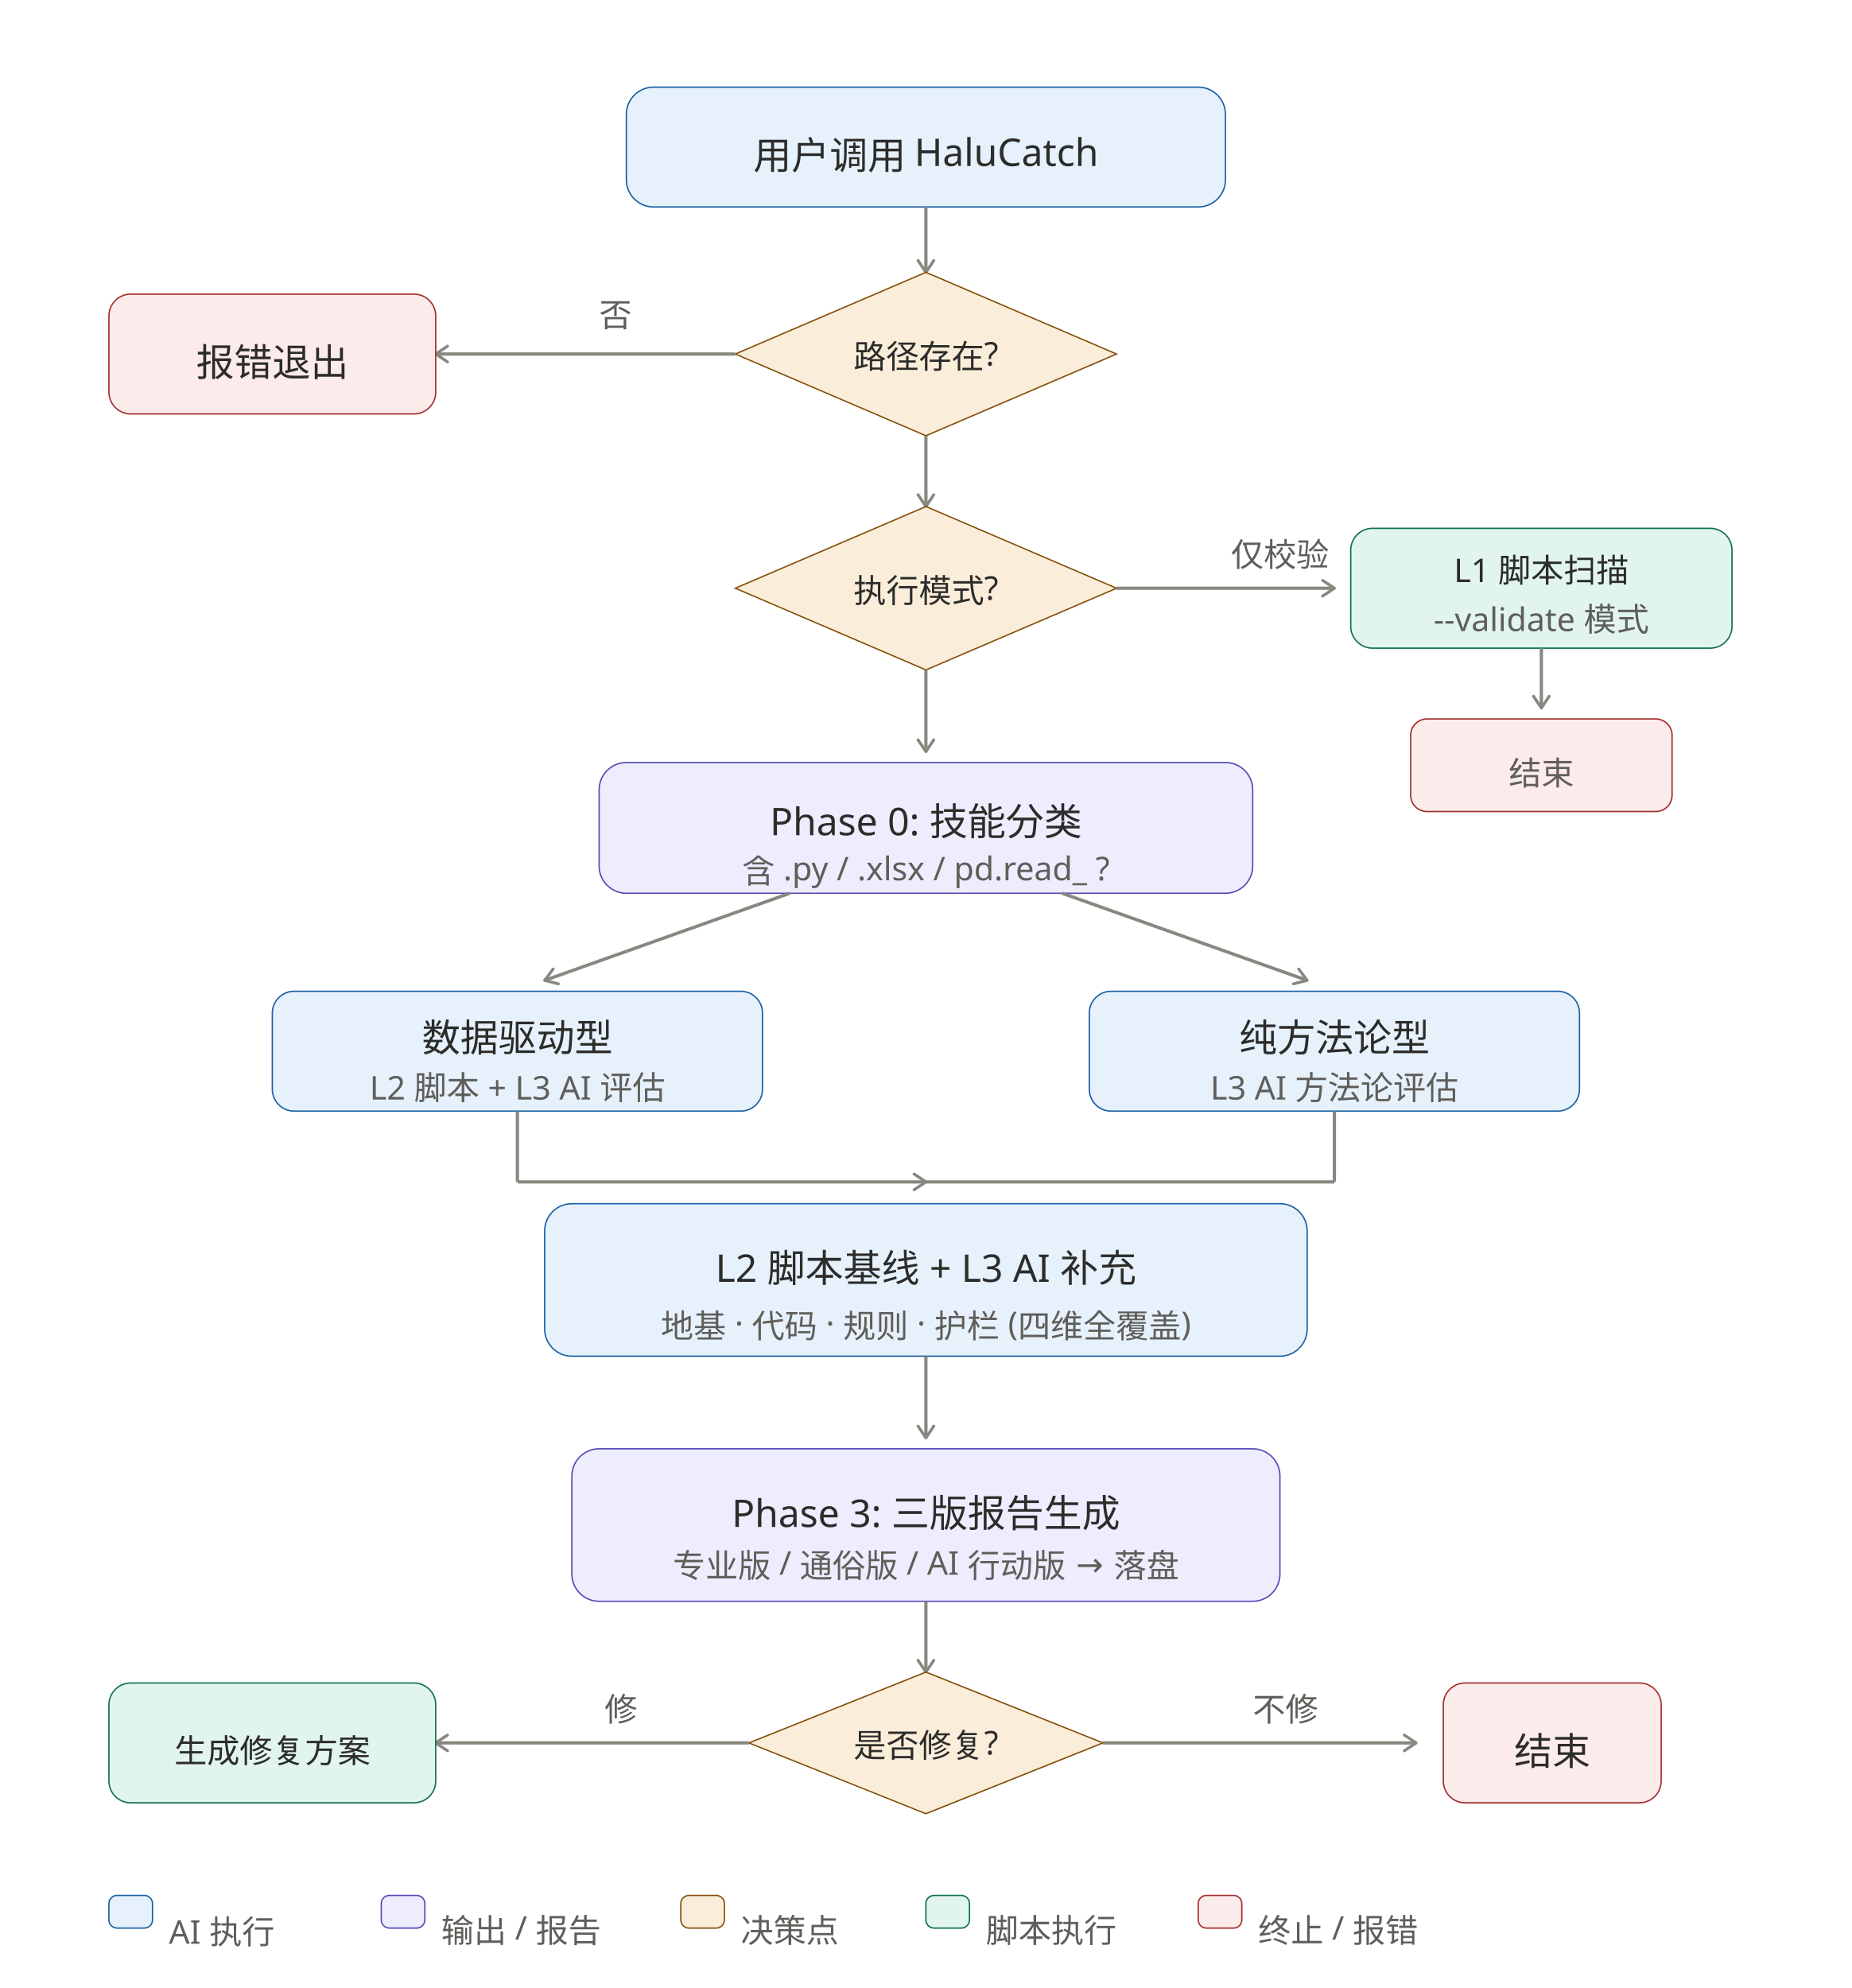
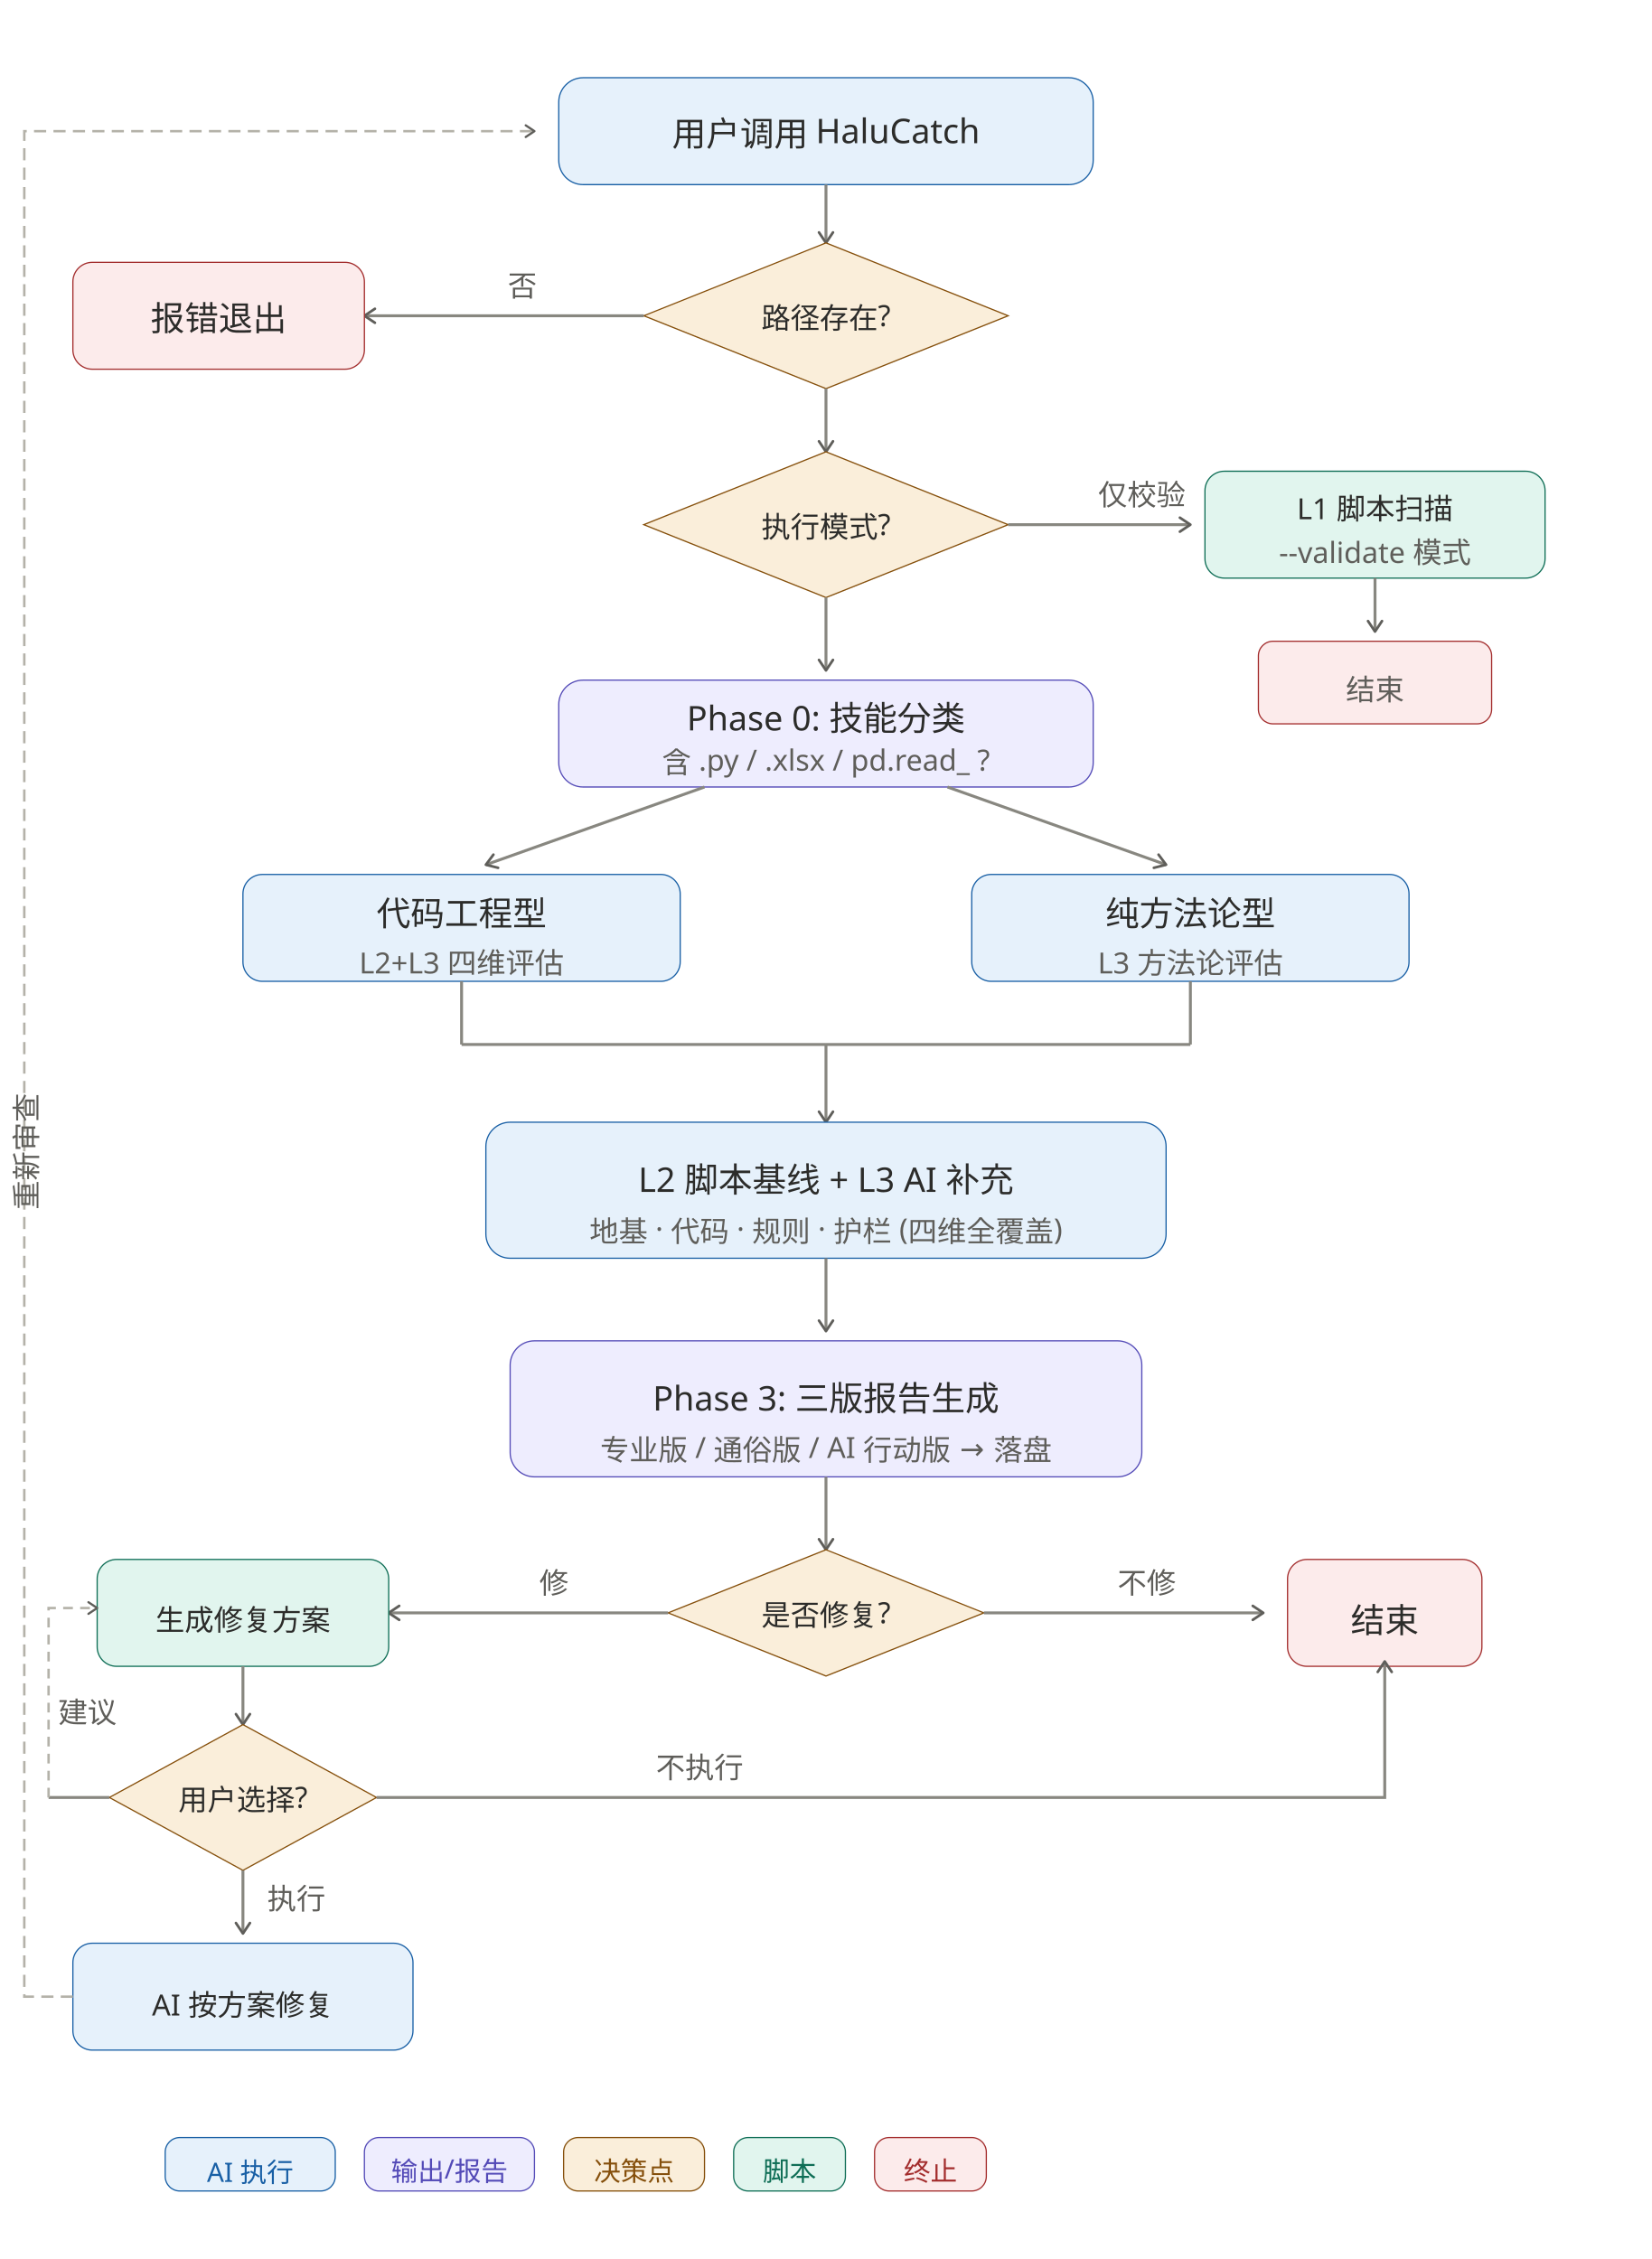
- <svg xmlns="http://www.w3.org/2000/svg" viewBox="0 0 680 730" role="img" aria-label="HaluCatch 执行决策流程图">
+ <svg xmlns="http://www.w3.org/2000/svg" viewBox="0 0 680 930" role="img" aria-label="HaluCatch 执行决策流程图">
  <defs>
    <marker id="arrow" viewBox="0 0 10 10" refX="8" refY="5" markerWidth="6" markerHeight="6" orient="auto-start-reverse">
-       <path d="M2 1L8 5L2 9" fill="none" stroke="#888780" stroke-width="1.5" stroke-linecap="round" stroke-linejoin="round" />
+       <path d="M2 1L8 5L2 9" fill="none" stroke="#5F5E5A" stroke-width="1.5" stroke-linecap="round" stroke-linejoin="round" />
    </marker>
    <style>
-       .t { font-family: system-ui, sans-serif; font-size: 14px; fill: #2C2C2A; }
+       .t  { font-family: system-ui, sans-serif; font-size: 14px; fill: #2C2C2A; }
      .ts { font-family: system-ui, sans-serif; font-size: 12px; fill: #5F5E5A; }
      .th { font-family: system-ui, sans-serif; font-size: 14px; font-weight: 500; fill: #2C2C2A; }
      .ths { font-family: system-ui, sans-serif; font-size: 12px; font-weight: 500; fill: #2C2C2A; }
      .edge { fill: none; stroke: #888780; stroke-width: 1.2; }
+       .edge-dash { fill: none; stroke: #B4B2A9; stroke-width: 0.8; stroke-dasharray: 4 3; }
    </style>
  </defs>
  <rect x="230" y="32" width="220" height="44" rx="10" fill="#E6F1FB" stroke="#185FA5" stroke-width="0.5" />
-   <text class="th" x="340" y="56" text-anchor="middle" dominant-baseline="central">用户调用 HaluCatch</text>
+   <text class="th" x="340" y="54" text-anchor="middle" dominant-baseline="central">用户调用 HaluCatch</text>
  <line class="edge" x1="340" y1="76" x2="340" y2="100" marker-end="url(#arrow)" />
-   <polygon points="340,100 410,130 340,160 270,130" fill="#FAEEDA" stroke="#854F0B" stroke-width="0.5" />
+   <polygon points="340,100 415,130 340,160 265,130" fill="#FAEEDA" stroke="#854F0B" stroke-width="0.5" />
  <text class="ths" x="340" y="130" text-anchor="middle" dominant-baseline="central">路径存在?</text>
-   <line class="edge" x1="270" y1="130" x2="160" y2="130" marker-end="url(#arrow)" />
-   <text class="ts" x="220" y="120">否</text>
-   <rect x="40" y="108" width="120" height="44" rx="8" fill="#FCEBEB" stroke="#A32D2D" stroke-width="0.5" />
-   <text class="th" x="100" y="132" text-anchor="middle" dominant-baseline="central">报错退出</text>
+   <line class="edge" x1="265" y1="130" x2="150" y2="130" marker-end="url(#arrow)" />
+   <rect x="30" y="108" width="120" height="44" rx="8" fill="#FCEBEB" stroke="#A32D2D" stroke-width="0.5" />
+   <text class="th" x="90" y="130" text-anchor="middle" dominant-baseline="central">报错退出</text>
+   <text class="ts" x="215" y="122" text-anchor="middle">否</text>
  <line class="edge" x1="340" y1="160" x2="340" y2="186" marker-end="url(#arrow)" />
-   <polygon points="340,186 410,216 340,246 270,216" fill="#FAEEDA" stroke="#854F0B" stroke-width="0.5" />
+   <polygon points="340,186 415,216 340,246 265,216" fill="#FAEEDA" stroke="#854F0B" stroke-width="0.5" />
  <text class="ths" x="340" y="216" text-anchor="middle" dominant-baseline="central">执行模式?</text>
-   <line class="edge" x1="410" y1="216" x2="490" y2="216" marker-end="url(#arrow)" />
+   <line class="edge" x1="415" y1="216" x2="490" y2="216" marker-end="url(#arrow)" />
  <text class="ts" x="452" y="208">仅校验</text>
  <rect x="496" y="194" width="140" height="44" rx="8" fill="#E1F5EE" stroke="#0F6E56" stroke-width="0.5" />
  <text class="ths" x="566" y="208" text-anchor="middle" dominant-baseline="central">L1 脚本扫描</text>
  <text class="ts" x="566" y="226" text-anchor="middle" dominant-baseline="central" fill="#0F6E56">--validate 模式</text>
  <line class="edge" x1="566" y1="238" x2="566" y2="260" marker-end="url(#arrow)" />
  <rect x="518" y="264" width="96" height="34" rx="6" fill="#FCEBEB" stroke="#A32D2D" stroke-width="0.5" />
  <text class="ts" x="566" y="283" text-anchor="middle" dominant-baseline="central">结束</text>
  <line class="edge" x1="340" y1="246" x2="340" y2="276" marker-end="url(#arrow)" />
-   <rect x="220" y="280" width="240" height="48" rx="10" fill="#EEEDFE" stroke="#534AB7" stroke-width="0.5" />
-   <text class="th" x="340" y="300" text-anchor="middle" dominant-baseline="central">Phase 0: 技能分类</text>
-   <text class="ts" x="340" y="319" text-anchor="middle" dominant-baseline="central" fill="#534AB7">含 .py / .xlsx / pd.read_ ?</text>
-   <line class="edge" x1="290" y1="328" x2="200" y2="360" marker-end="url(#arrow)" />
-   <line class="edge" x1="390" y1="328" x2="480" y2="360" marker-end="url(#arrow)" />
-   <rect x="100" y="364" width="180" height="44" rx="8" fill="#E6F1FB" stroke="#185FA5" stroke-width="0.5" />
-   <text class="th" x="190" y="380" text-anchor="middle" dominant-baseline="central">数据驱动型</text>
-   <text class="ts" x="190" y="398" text-anchor="middle" dominant-baseline="central" fill="#185FA5">L2 脚本 + L3 AI 评估</text>
-   <rect x="400" y="364" width="180" height="44" rx="8" fill="#E6F1FB" stroke="#185FA5" stroke-width="0.5" />
-   <text class="th" x="490" y="380" text-anchor="middle" dominant-baseline="central">纯方法论型</text>
-   <text class="ts" x="490" y="398" text-anchor="middle" dominant-baseline="central" fill="#185FA5">L3 AI 方法论评估</text>
-   <line class="edge" x1="190" y1="408" x2="190" y2="434" />
-   <line class="edge" x1="190" y1="434" x2="340" y2="434" marker-end="url(#arrow)" />
-   <line class="edge" x1="490" y1="408" x2="490" y2="434" />
-   <line class="edge" x1="490" y1="434" x2="340" y2="434" />
-   <rect x="200" y="442" width="280" height="56" rx="10" fill="#E6F1FB" stroke="#185FA5" stroke-width="0.5" />
-   <text class="th" x="340" y="464" text-anchor="middle" dominant-baseline="central">L2 脚本基线 + L3 AI 补充</text>
-   <text class="ts" x="340" y="486" text-anchor="middle" dominant-baseline="central" fill="#5F5E5A">地基 · 代码 · 规则 · 护栏 (四维全覆盖)</text>
-   <line class="edge" x1="340" y1="498" x2="340" y2="528" marker-end="url(#arrow)" />
-   <rect x="210" y="532" width="260" height="56" rx="10" fill="#EEEDFE" stroke="#534AB7" stroke-width="0.5" />
-   <text class="th" x="340" y="554" text-anchor="middle" dominant-baseline="central">Phase 3: 三版报告生成</text>
-   <text class="ts" x="340" y="574" text-anchor="middle" dominant-baseline="central" fill="#534AB7">专业版 / 通俗版 / AI 行动版 → 落盘</text>
-   <line class="edge" x1="340" y1="588" x2="340" y2="614" marker-end="url(#arrow)" />
-   <polygon points="340,614 405,640 340,666 275,640" fill="#FAEEDA" stroke="#854F0B" stroke-width="0.5" />
-   <text class="ths" x="340" y="640" text-anchor="middle" dominant-baseline="central">是否修复?</text>
-   <line class="edge" x1="275" y1="640" x2="160" y2="640" marker-end="url(#arrow)" />
-   <text class="ts" x="222" y="632">修</text>
-   <rect x="40" y="618" width="120" height="44" rx="8" fill="#E1F5EE" stroke="#0F6E56" stroke-width="0.5" />
-   <text class="ths" x="100" y="642" text-anchor="middle" dominant-baseline="central">生成修复方案</text>
-   <line class="edge" x1="405" y1="640" x2="520" y2="640" marker-end="url(#arrow)" />
-   <text class="ts" x="460" y="632">不修</text>
-   <rect x="530" y="618" width="80" height="44" rx="8" fill="#FCEBEB" stroke="#A32D2D" stroke-width="0.5" />
-   <text class="th" x="570" y="642" text-anchor="middle" dominant-baseline="central">结束</text>
-   <rect x="40" y="696" width="16" height="12" rx="3" fill="#E6F1FB" stroke="#185FA5" stroke-width="0.5" />
-   <text class="ts" x="62" y="708" dominant-baseline="central">AI 执行</text>
-   <rect x="140" y="696" width="16" height="12" rx="3" fill="#EEEDFE" stroke="#534AB7" stroke-width="0.5" />
-   <text class="ts" x="162" y="708" dominant-baseline="central">输出 / 报告</text>
-   <rect x="250" y="696" width="16" height="12" rx="3" fill="#FAEEDA" stroke="#854F0B" stroke-width="0.5" />
-   <text class="ts" x="272" y="708" dominant-baseline="central">决策点</text>
-   <rect x="340" y="696" width="16" height="12" rx="3" fill="#E1F5EE" stroke="#0F6E56" stroke-width="0.5" />
-   <text class="ts" x="362" y="708" dominant-baseline="central">脚本执行</text>
-   <rect x="440" y="696" width="16" height="12" rx="3" fill="#FCEBEB" stroke="#A32D2D" stroke-width="0.5" />
-   <text class="ts" x="462" y="708" dominant-baseline="central">终止 / 报错</text>
+   <rect x="230" y="280" width="220" height="44" rx="10" fill="#EEEDFE" stroke="#534AB7" stroke-width="0.5" />
+   <text class="th" x="340" y="294" text-anchor="middle" dominant-baseline="central">Phase 0: 技能分类</text>
+   <text class="ts" x="340" y="313" text-anchor="middle" dominant-baseline="central" fill="#534AB7">含 .py / .xlsx / pd.read_ ?</text>
+   <line class="edge" x1="290" y1="324" x2="200" y2="356" marker-end="url(#arrow)" />
+   <line class="edge" x1="390" y1="324" x2="480" y2="356" marker-end="url(#arrow)" />
+   <rect x="100" y="360" width="180" height="44" rx="8" fill="#E6F1FB" stroke="#185FA5" stroke-width="0.5" />
+   <text class="th" x="190" y="375" text-anchor="middle" dominant-baseline="central">代码工程型</text>
+   <text class="ts" x="190" y="395" text-anchor="middle" dominant-baseline="central" fill="#185FA5">L2+L3 四维评估</text>
+   <rect x="400" y="360" width="180" height="44" rx="8" fill="#E6F1FB" stroke="#185FA5" stroke-width="0.5" />
+   <text class="th" x="490" y="375" text-anchor="middle" dominant-baseline="central">纯方法论型</text>
+   <text class="ts" x="490" y="395" text-anchor="middle" dominant-baseline="central" fill="#185FA5">L3 方法论评估</text>
+   <line class="edge" x1="190" y1="404" x2="190" y2="430" />
+   <line class="edge" x1="190" y1="430" x2="340" y2="430" />
+   <line class="edge" x1="490" y1="404" x2="490" y2="430" />
+   <line class="edge" x1="490" y1="430" x2="340" y2="430" />
+   <line class="edge" x1="340" y1="430" x2="340" y2="462" marker-end="url(#arrow)" />
+   <rect x="200" y="462" width="280" height="56" rx="10" fill="#E6F1FB" stroke="#185FA5" stroke-width="0.5" />
+   <text class="th" x="340" y="484" text-anchor="middle" dominant-baseline="central">L2 脚本基线 + L3 AI 补充</text>
+   <text class="ts" x="340" y="506" text-anchor="middle" dominant-baseline="central" fill="#5F5E5A">地基 · 代码 · 规则 · 护栏 (四维全覆盖)</text>
+   <line class="edge" x1="340" y1="518" x2="340" y2="548" marker-end="url(#arrow)" />
+   <rect x="210" y="552" width="260" height="56" rx="10" fill="#EEEDFE" stroke="#534AB7" stroke-width="0.5" />
+   <text class="th" x="340" y="574" text-anchor="middle" dominant-baseline="central">Phase 3: 三版报告生成</text>
+   <text class="ts" x="340" y="596" text-anchor="middle" dominant-baseline="central" fill="#534AB7">专业版 / 通俗版 / AI 行动版 → 落盘</text>
+   <line class="edge" x1="340" y1="608" x2="340" y2="638" marker-end="url(#arrow)" />
+   <polygon points="340,638 405,664 340,690 275,664" fill="#FAEEDA" stroke="#854F0B" stroke-width="0.5" />
+   <text class="ths" x="340" y="664" text-anchor="middle" dominant-baseline="central">是否修复?</text>
+   <line class="edge" x1="405" y1="664" x2="520" y2="664" marker-end="url(#arrow)" />
+   <text class="ts" x="460" y="656">不修</text>
+   <rect x="530" y="642" width="80" height="44" rx="8" fill="#FCEBEB" stroke="#A32D2D" stroke-width="0.5" />
+   <text class="th" x="570" y="666" text-anchor="middle" dominant-baseline="central">结束</text>
+   <line class="edge" x1="275" y1="664" x2="160" y2="664" marker-end="url(#arrow)" />
+   <text class="ts" x="222" y="656">修</text>
+   <rect x="40" y="642" width="120" height="44" rx="8" fill="#E1F5EE" stroke="#0F6E56" stroke-width="0.5" />
+   <text class="ths" x="100" y="666" text-anchor="middle" dominant-baseline="central">生成修复方案</text>
+   <line class="edge" x1="100" y1="686" x2="100" y2="710" marker-end="url(#arrow)" />
+   <polygon points="100,710 155,740 100,770 45,740" fill="#FAEEDA" stroke="#854F0B" stroke-width="0.5" />
+   <text class="ths" x="100" y="740" text-anchor="middle" dominant-baseline="central">用户选择?</text>
+   <line class="edge" x1="100" y1="770" x2="100" y2="796" marker-end="url(#arrow)" />
+   <text class="ts" x="110" y="786">执行</text>
+   <rect x="30" y="800" width="140" height="44" rx="8" fill="#E6F1FB" stroke="#185FA5" stroke-width="0.5" />
+   <text class="ths" x="100" y="824" text-anchor="middle" dominant-baseline="central">AI 按方案修复</text>
+   <path d="M30 822 L10 822 L10 54 L220 54" fill="none" stroke="#B4B2A9" stroke-width="1" stroke-dasharray="5 3" marker-end="url(#arrow)" />
+   <text class="ts" x="10" y="450" text-anchor="end" dominant-baseline="central" fill="#888780" transform="rotate(-90, 10, 450)">重新审查</text>
+   <path d="M155 740 L570 740 L570 684" fill="none" class="edge" marker-end="url(#arrow)" />
+   <text class="ts" x="270" y="732">不执行</text>
+   <line class="edge" x1="45" y1="740" x2="20" y2="740" />
+   <path d="M20 740 L20 662 L40 662" fill="none" stroke="#B4B2A9" stroke-width="1" stroke-dasharray="4 3" marker-end="url(#arrow)" />
+   <text class="ts" x="24" y="704" dominant-baseline="central" fill="#888780">建议</text>
+   <g transform="translate(68, 880)">
+     <rect x="0" y="0" width="70" height="22" rx="6" fill="#E6F1FB" stroke="#185FA5" stroke-width="0.5" />
+     <text x="35" y="13" text-anchor="middle" style="font: 500 11px system-ui; fill: #185FA5;" dominant-baseline="central">AI 执行</text>
+     <rect x="82" y="0" width="70" height="22" rx="6" fill="#EEEDFE" stroke="#534AB7" stroke-width="0.5" />
+     <text x="117" y="13" text-anchor="middle" style="font: 500 11px system-ui; fill: #534AB7;" dominant-baseline="central">输出/报告</text>
+     <rect x="164" y="0" width="58" height="22" rx="6" fill="#FAEEDA" stroke="#854F0B" stroke-width="0.5" />
+     <text x="193" y="13" text-anchor="middle" style="font: 500 11px system-ui; fill: #854F0B;" dominant-baseline="central">决策点</text>
+     <rect x="234" y="0" width="46" height="22" rx="6" fill="#E1F5EE" stroke="#0F6E56" stroke-width="0.5" />
+     <text x="257" y="13" text-anchor="middle" style="font: 500 11px system-ui; fill: #0F6E56;" dominant-baseline="central">脚本</text>
+     <rect x="292" y="0" width="46" height="22" rx="6" fill="#FCEBEB" stroke="#A32D2D" stroke-width="0.5" />
+     <text x="315" y="13" text-anchor="middle" style="font: 500 11px system-ui; fill: #A32D2D;" dominant-baseline="central">终止</text>
+   </g>
</svg>
